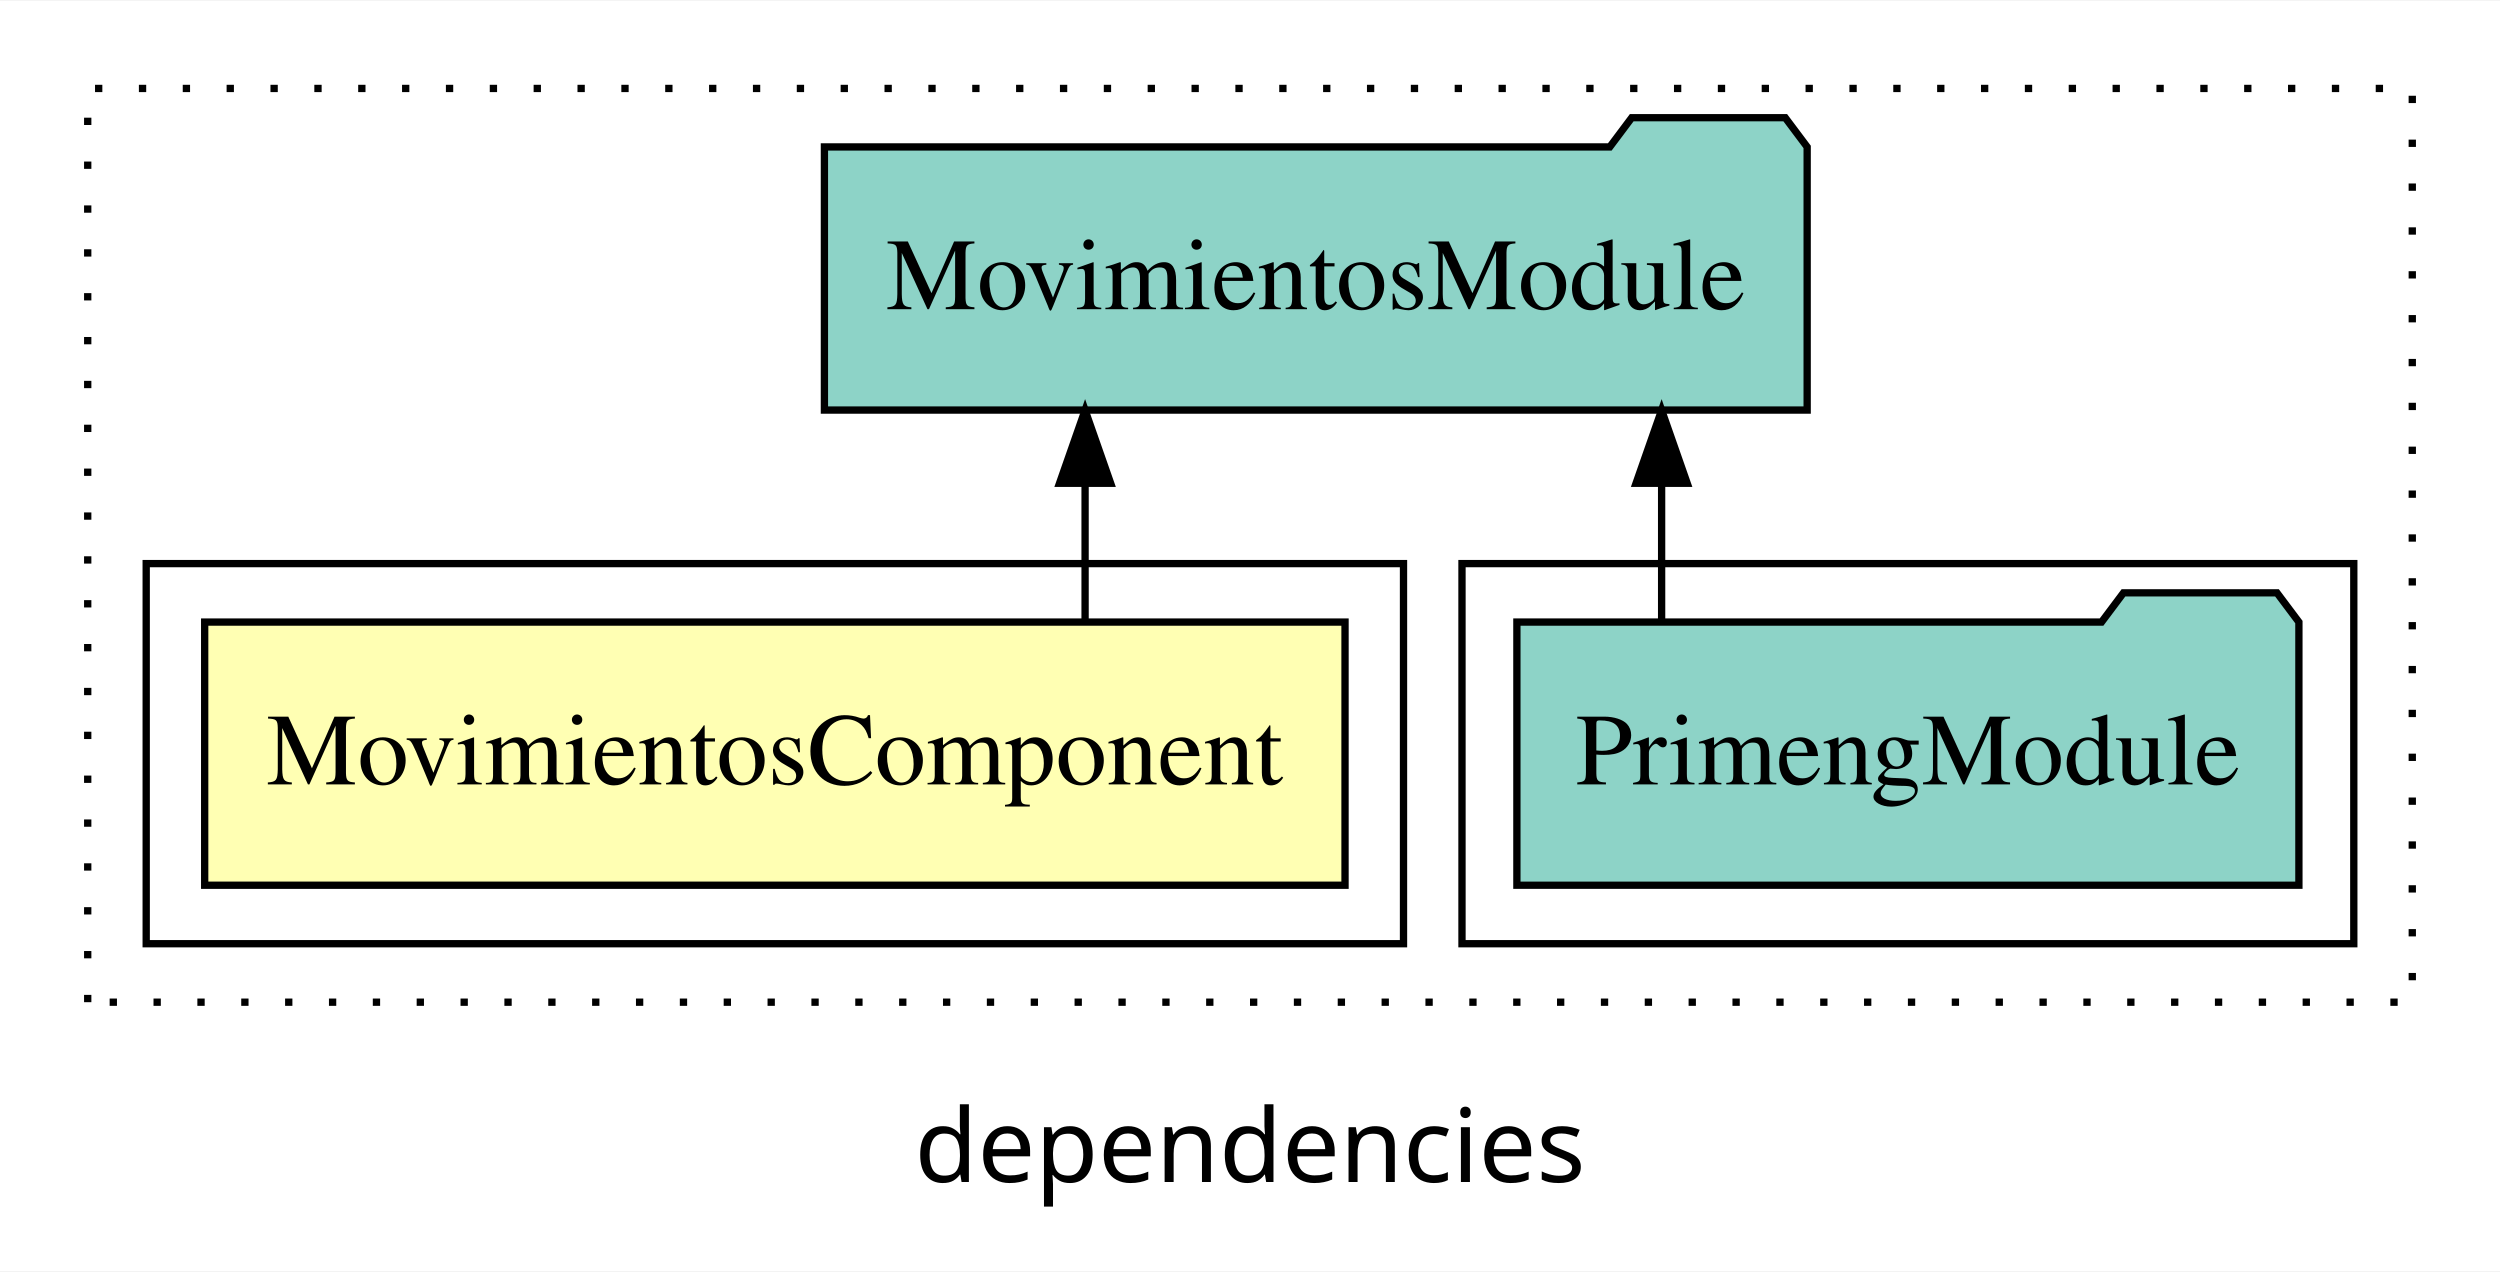
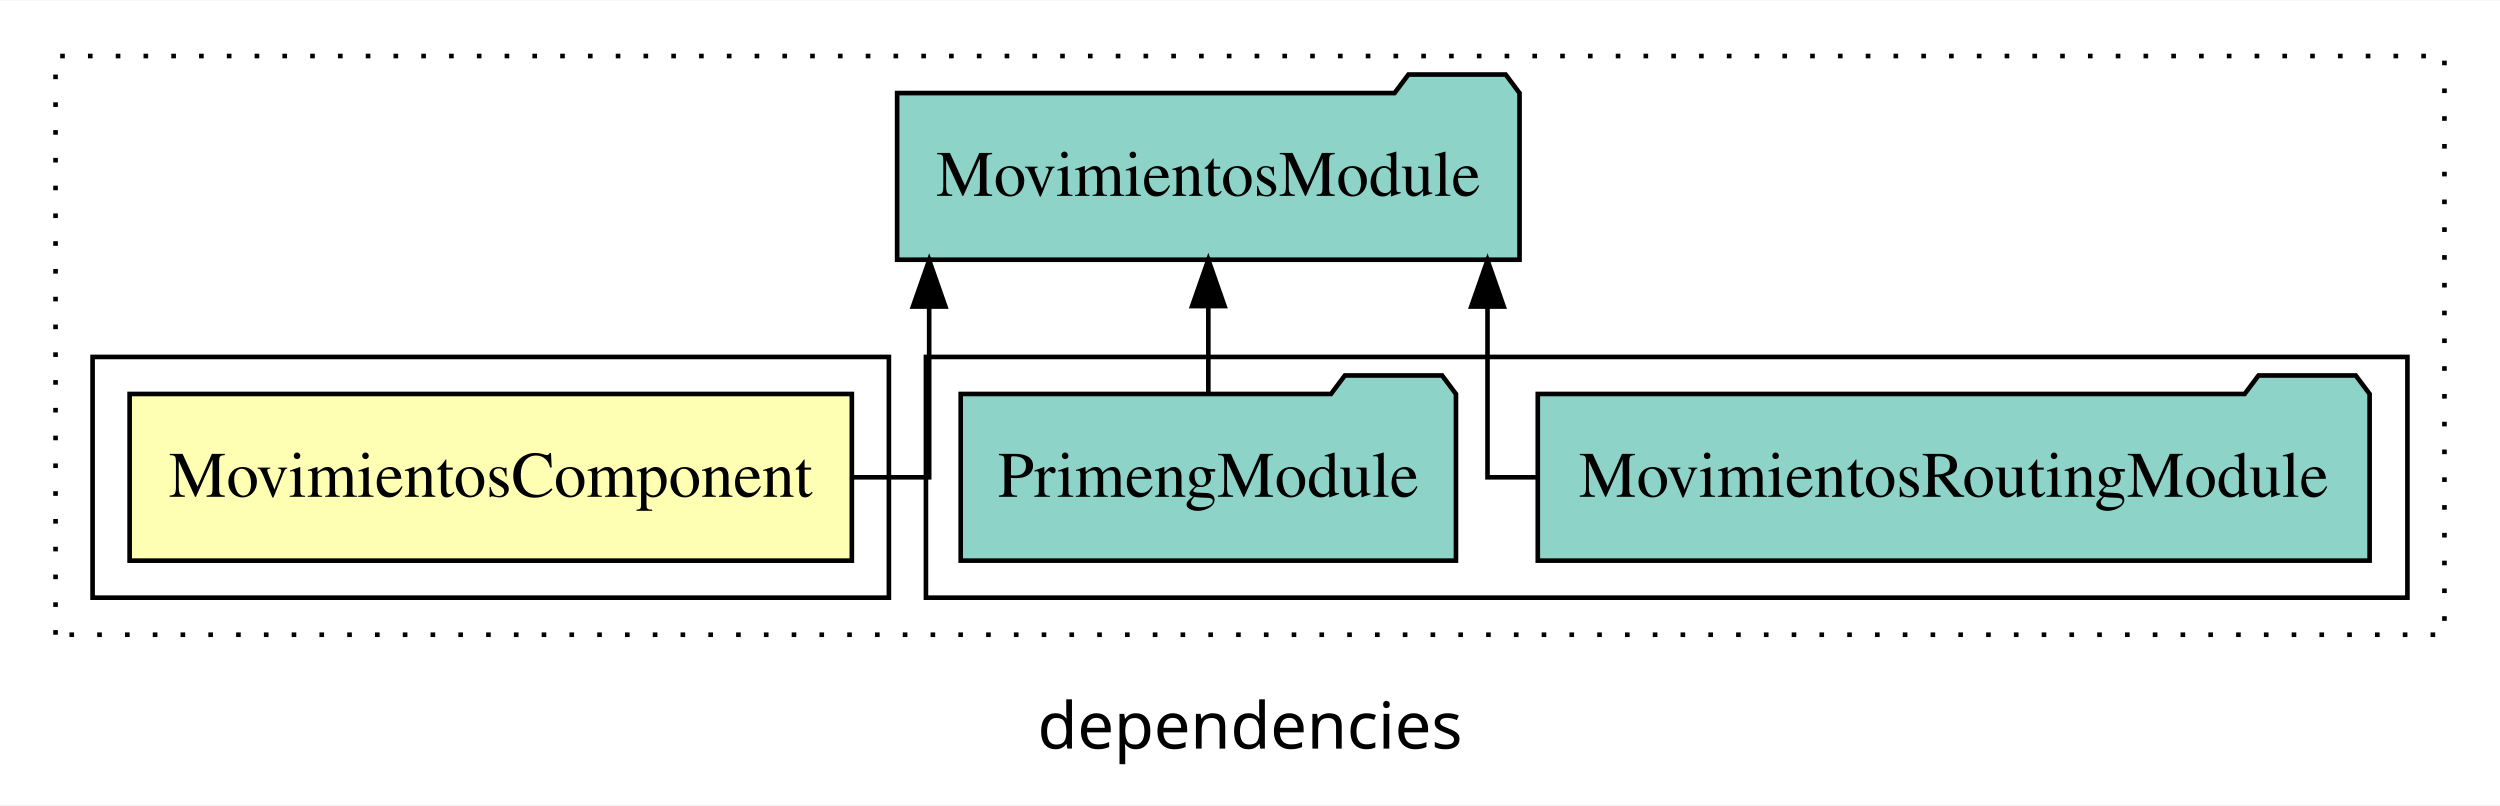
- <svg xmlns="http://www.w3.org/2000/svg" width="342pt" height="174pt" viewBox="0.00 0.00 342.00 173.80">
+ <svg xmlns="http://www.w3.org/2000/svg" width="540pt" height="174pt" viewBox="0.00 0.00 540.00 173.80">
  <g id="graph0" class="graph" transform="scale(1 1) rotate(0) translate(4 169.8)">
-     <polygon fill="white" stroke="transparent" points="-4,4 -4,-169.8 338,-169.8 338,4 -4,4" />
-     <text text-anchor="middle" x="167" y="-8.2" font-family="sans-serif" font-size="14.00">dependencies</text>
+     <polygon fill="white" stroke="transparent" points="-4,4 -4,-169.8 536,-169.8 536,4 -4,4" />
+     <text text-anchor="middle" x="266" y="-8.2" font-family="sans-serif" font-size="14.00">dependencies</text>
    <g id="clust1" class="cluster">
-       <polygon fill="none" stroke="black" stroke-dasharray="1,5" points="8,-32.8 8,-157.8 326,-157.8 326,-32.8 8,-32.8" />
+       <polygon fill="none" stroke="black" stroke-dasharray="1,5" points="8,-32.8 8,-157.8 524,-157.8 524,-32.8 8,-32.8" />
    </g>
    <g id="clust4" class="cluster">
-       <polygon fill="none" stroke="black" points="196,-40.8 196,-92.8 318,-92.8 318,-40.8 196,-40.8" />
+       <polygon fill="none" stroke="black" points="196,-40.8 196,-92.8 516,-92.8 516,-40.8 196,-40.8" />
    </g>
    <g id="clust2" class="cluster">
      <polygon fill="none" stroke="black" points="16,-40.8 16,-92.8 188,-92.8 188,-40.8 16,-40.8" />
    </g>
    <g id="node1" class="node">
      <polygon fill="#ffffb3" stroke="black" points="180,-84.8 24,-84.8 24,-48.8 180,-48.8 180,-84.8" />
      <text text-anchor="middle" x="102" y="-62.6" font-family="Times,serif" font-size="14.00">MovimientosComponent</text>
    </g>
    <g id="node2" class="node">
-       <polygon fill="#8dd3c7" stroke="black" points="243.22,-149.8 240.22,-153.8 219.22,-153.8 216.22,-149.8 108.78,-149.8 108.78,-113.8 243.22,-113.8 243.22,-149.8" />
-       <text text-anchor="middle" x="176" y="-127.6" font-family="Times,serif" font-size="14.00">MovimientosModule</text>
+       <polygon fill="#8dd3c7" stroke="black" points="324.22,-149.8 321.22,-153.8 300.22,-153.8 297.22,-149.8 189.78,-149.8 189.78,-113.8 324.22,-113.8 324.22,-149.8" />
+       <text text-anchor="middle" x="257" y="-127.6" font-family="Times,serif" font-size="14.00">MovimientosModule</text>
    </g>
    <g id="edge1" class="edge">
-       <path fill="none" stroke="black" d="M144.44,-84.91C144.44,-84.91 144.44,-103.79 144.44,-103.79" />
-       <polygon fill="black" stroke="black" points="140.94,-103.79 144.44,-113.79 147.94,-103.79 140.94,-103.79" />
+       <path fill="none" stroke="black" d="M180.2,-66.8C190.02,-66.8 196.7,-66.8 196.7,-66.8 196.7,-66.8 196.7,-103.69 196.7,-103.69" />
+       <polygon fill="black" stroke="black" points="193.2,-103.69 196.7,-113.69 200.2,-103.69 193.2,-103.69" />
    </g>
    <g id="node3" class="node">
+       <polygon fill="#8dd3c7" stroke="black" points="507.84,-84.8 504.84,-88.8 483.84,-88.8 480.84,-84.8 328.16,-84.8 328.16,-48.8 507.84,-48.8 507.84,-84.8" />
+       <text text-anchor="middle" x="418" y="-62.6" font-family="Times,serif" font-size="14.00">MovimientosRoutingModule</text>
+     </g>
+     <g id="edge2" class="edge">
+       <path fill="none" stroke="black" d="M328.08,-66.8C321.46,-66.8 317.3,-66.8 317.3,-66.8 317.3,-66.8 317.3,-103.69 317.3,-103.69" />
+       <polygon fill="black" stroke="black" points="313.8,-103.69 317.3,-113.69 320.8,-103.69 313.8,-103.69" />
+     </g>
+     <g id="node4" class="node">
      <polygon fill="#8dd3c7" stroke="black" points="310.49,-84.8 307.49,-88.8 286.49,-88.8 283.49,-84.8 203.51,-84.8 203.51,-48.8 310.49,-48.8 310.49,-84.8" />
      <text text-anchor="middle" x="257" y="-62.6" font-family="Times,serif" font-size="14.00">PrimengModule</text>
    </g>
-     <g id="edge2" class="edge">
-       <path fill="none" stroke="black" d="M223.31,-84.91C223.31,-84.91 223.31,-103.79 223.31,-103.79" />
-       <polygon fill="black" stroke="black" points="219.81,-103.79 223.31,-113.79 226.81,-103.79 219.81,-103.79" />
+     <g id="edge3" class="edge">
+       <path fill="none" stroke="black" d="M257,-84.91C257,-84.91 257,-103.79 257,-103.79" />
+       <polygon fill="black" stroke="black" points="253.5,-103.79 257,-113.79 260.5,-103.79 253.5,-103.79" />
    </g>
  </g>
</svg>
